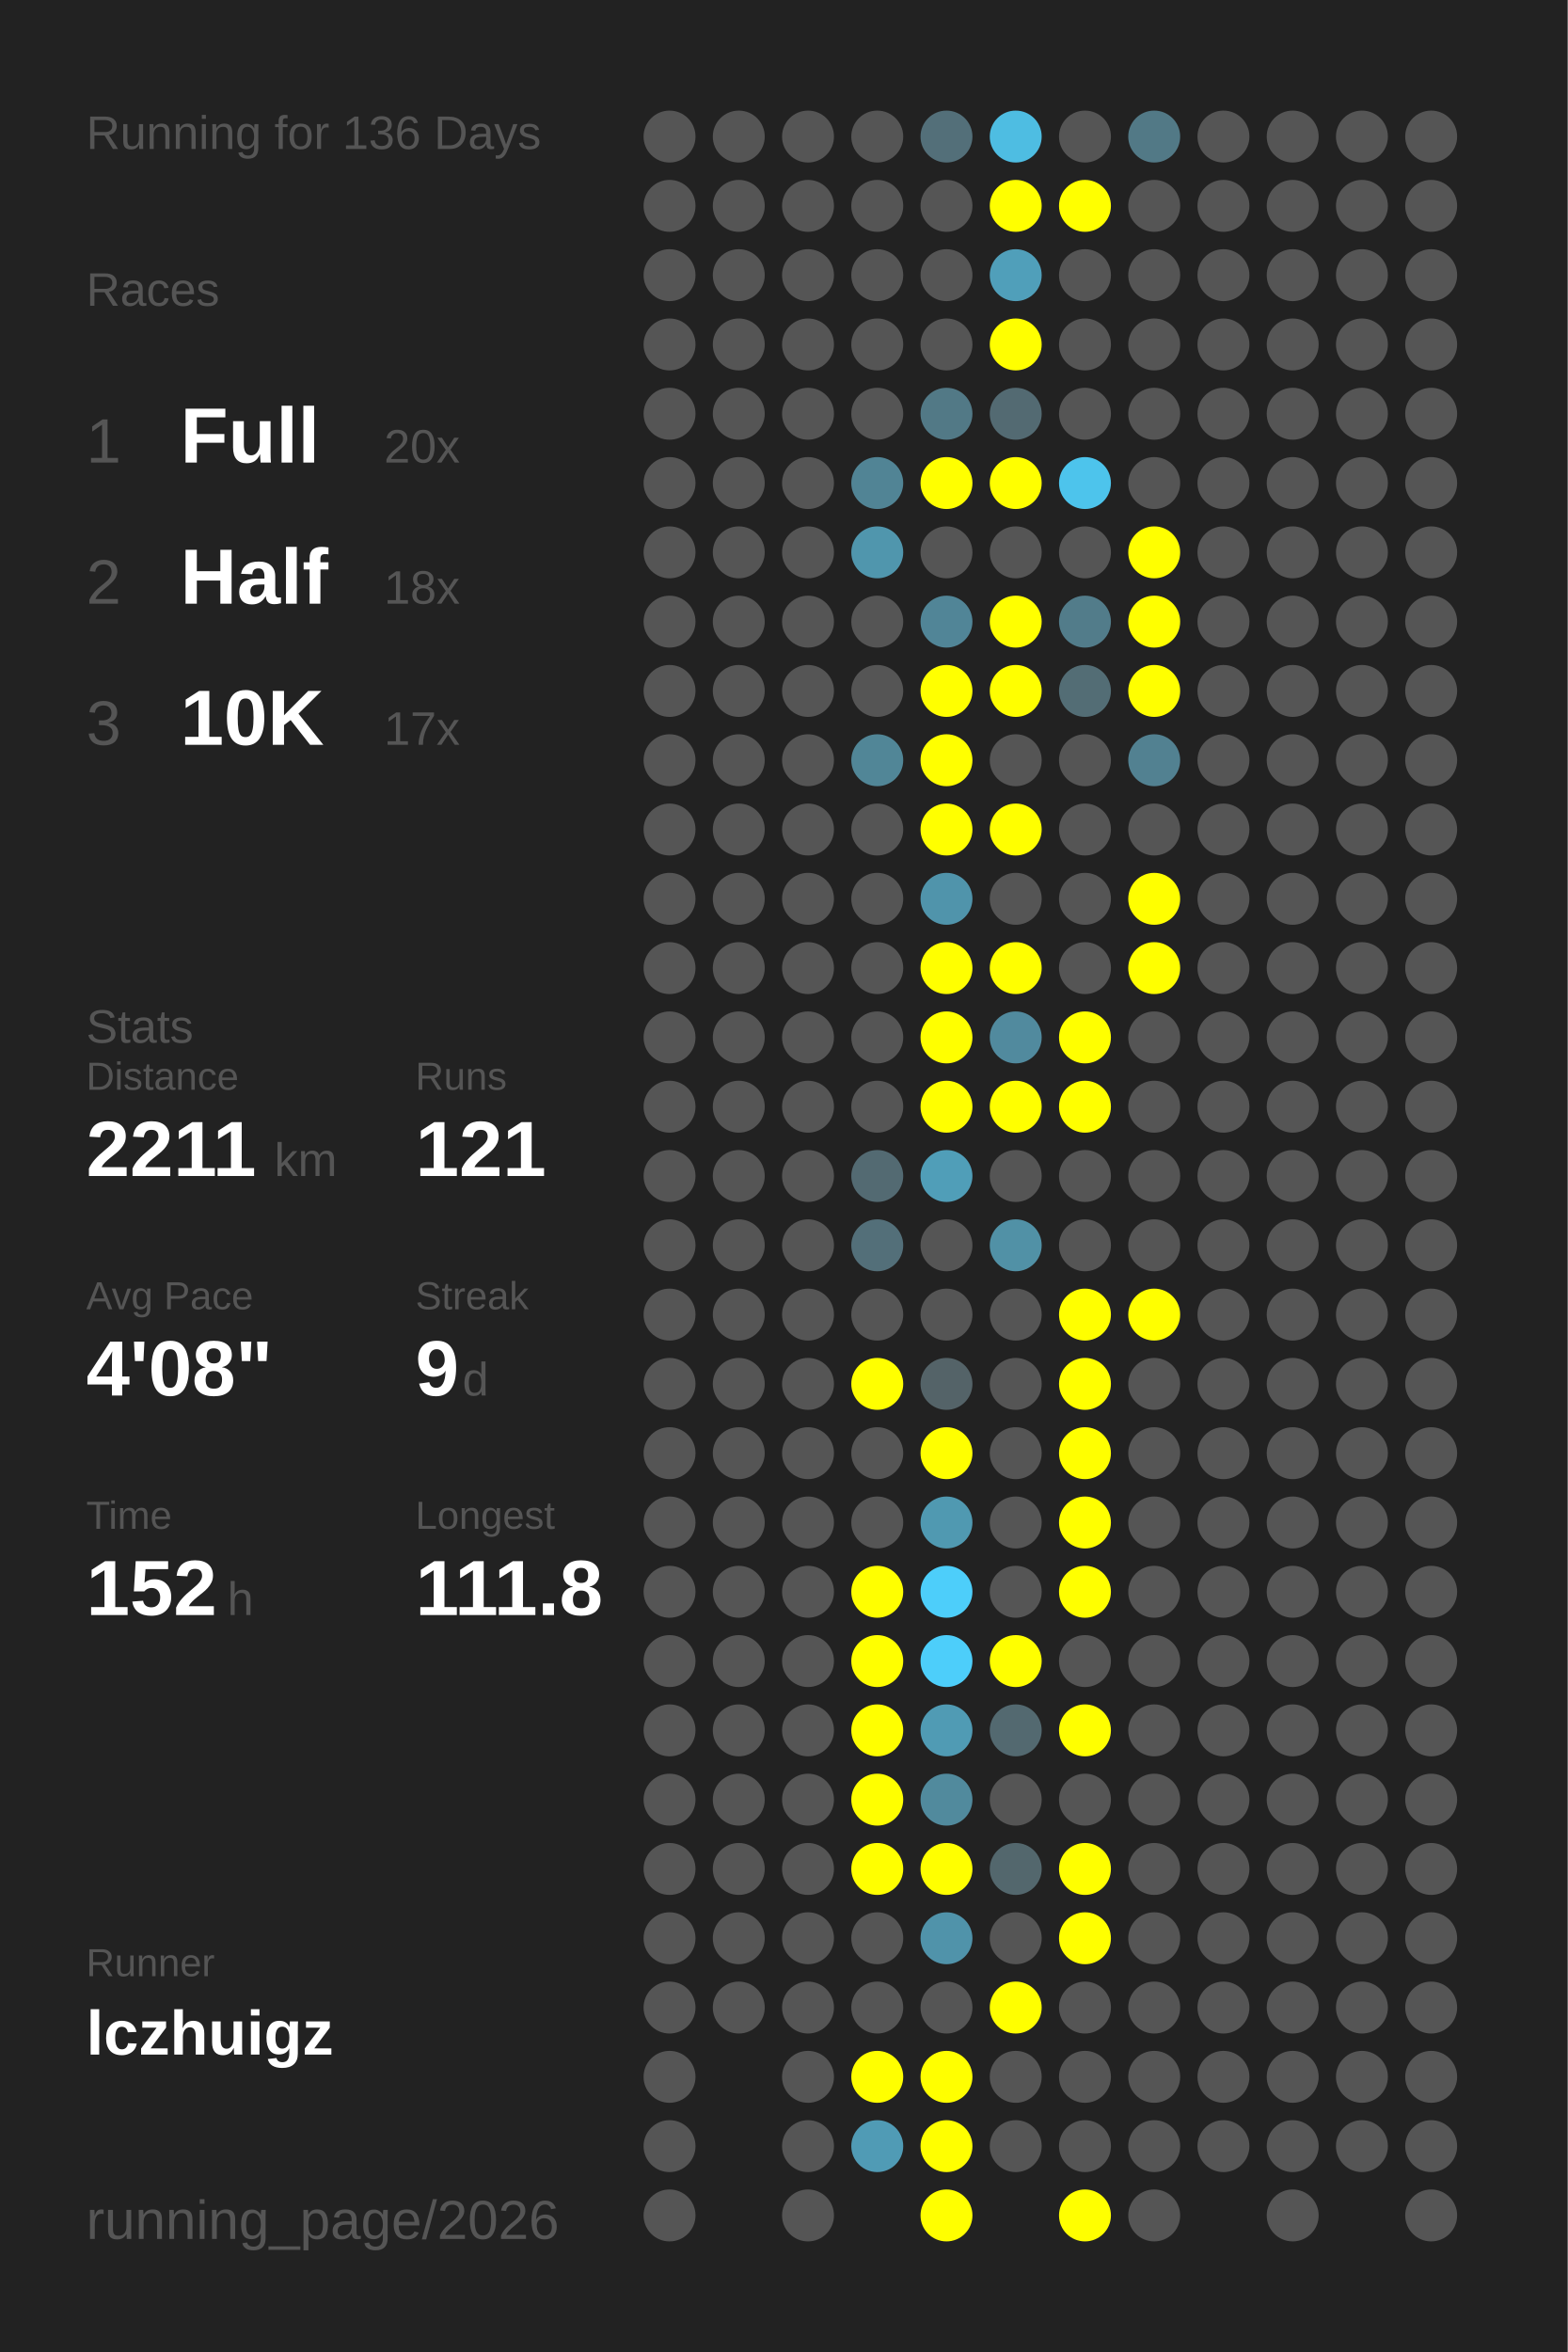
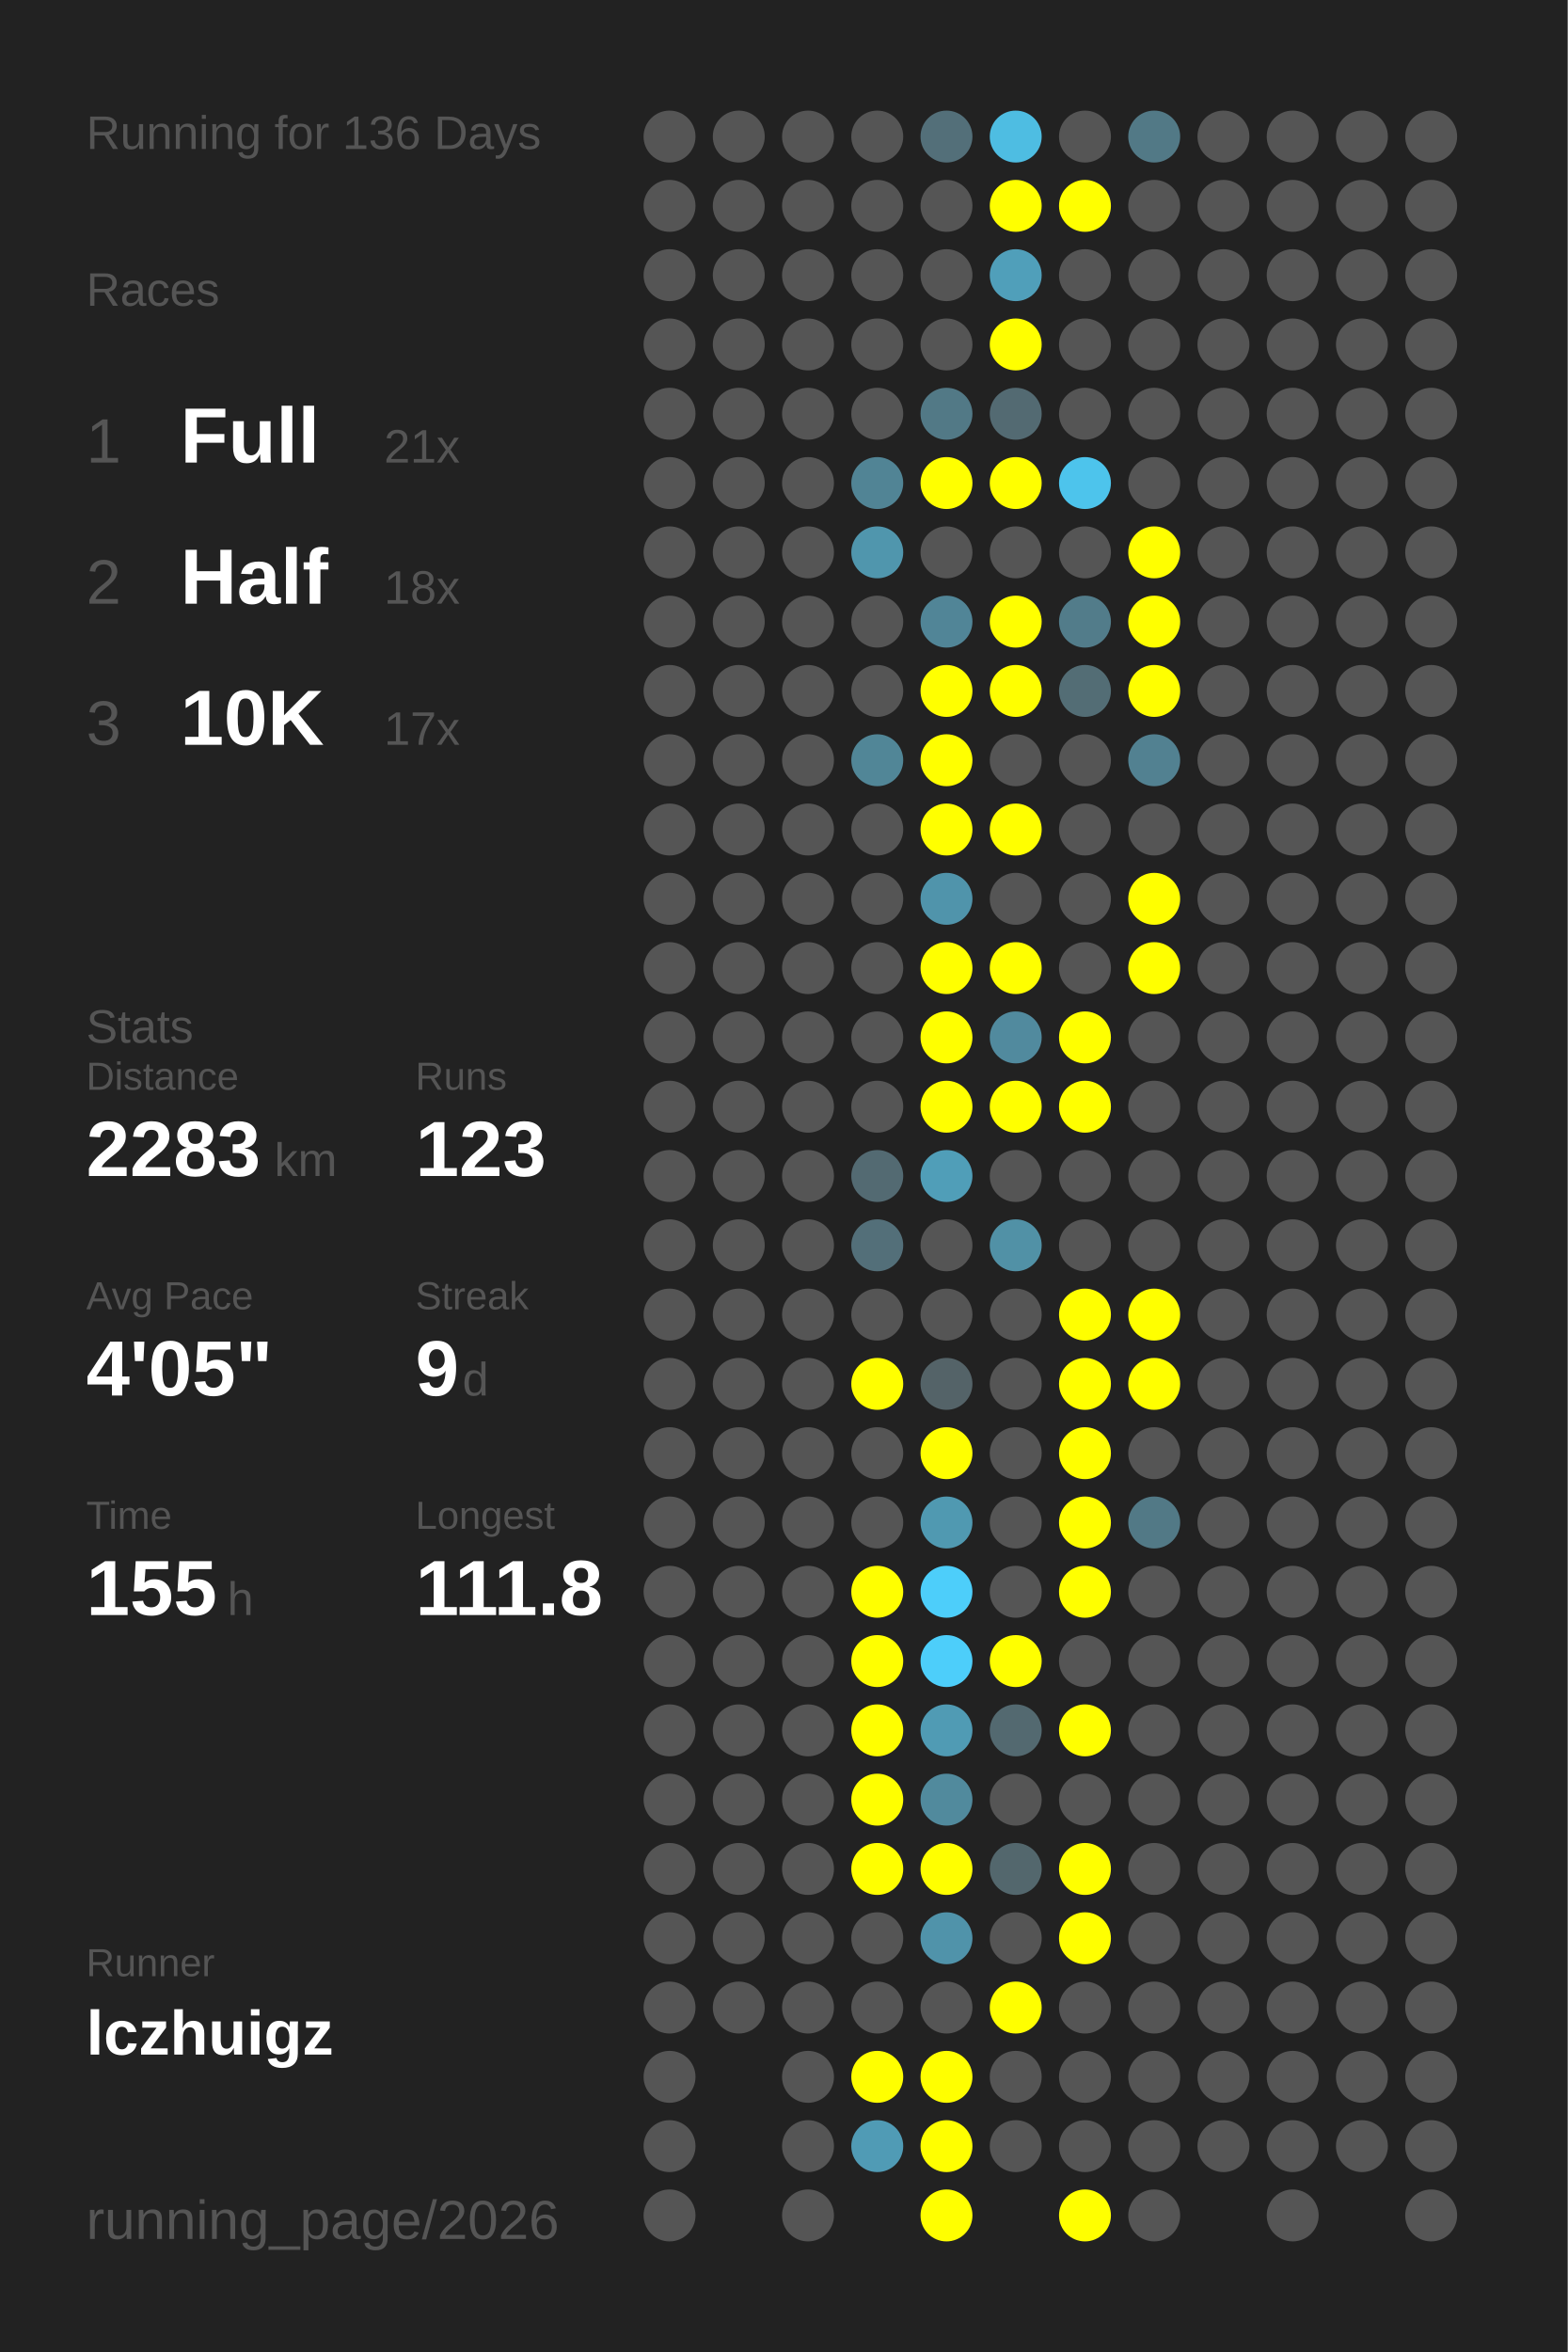
<svg xmlns="http://www.w3.org/2000/svg" baseProfile="full" height="300mm" version="1.1" viewBox="0,0,200,300" width="200mm">
  <defs />
  <rect fill="#222222" height="300" width="200" x="0" y="0" />
  <text fill="#555555" style="font-size:6px; font-family:Arial;" x="11" y="19">Running for 136 Days</text>
  <text fill="#555555" style="font-size:6px; font-family:Arial;" x="11" y="39">Races</text>
  <text fill="#555555" style="font-size:8px; font-family:Arial;" x="11" y="59">1</text>
  <text fill="#FFFFFF" style="font-size:10px; font-family:Arial; font-weight:bold;" x="23" y="59">Full</text>
-   <text fill="#555555" style="font-size:6px; font-family:Arial;" x="49" y="59">20x</text>
+   <text fill="#555555" style="font-size:6px; font-family:Arial;" x="49" y="59">21x</text>
  <text fill="#555555" style="font-size:8px; font-family:Arial;" x="11" y="77">2</text>
  <text fill="#FFFFFF" style="font-size:10px; font-family:Arial; font-weight:bold;" x="23" y="77">Half</text>
  <text fill="#555555" style="font-size:6px; font-family:Arial;" x="49" y="77">18x</text>
  <text fill="#555555" style="font-size:8px; font-family:Arial;" x="11" y="95">3</text>
  <text fill="#FFFFFF" style="font-size:10px; font-family:Arial; font-weight:bold;" x="23" y="95">10K</text>
  <text fill="#555555" style="font-size:6px; font-family:Arial;" x="49" y="95">17x</text>
  <text fill="#555555" style="font-size:6px; font-family:Arial;" x="11" y="133">Stats</text>
  <text fill="#555555" style="font-size:5px; font-family:Arial;" x="11" y="139">Distance</text>
-   <text fill="#FFFFFF" style="font-size:10px; font-family:Arial; font-weight:bold;" x="11" y="150">2211</text>
+   <text fill="#FFFFFF" style="font-size:10px; font-family:Arial; font-weight:bold;" x="11" y="150">2283</text>
  <text fill="#555555" style="font-size:6px; font-family:Arial;" x="35" y="150">km</text>
  <text fill="#555555" style="font-size:5px; font-family:Arial;" x="53" y="139">Runs</text>
-   <text fill="#FFFFFF" style="font-size:10px; font-family:Arial; font-weight:bold;" x="53" y="150">121</text>
+   <text fill="#FFFFFF" style="font-size:10px; font-family:Arial; font-weight:bold;" x="53" y="150">123</text>
  <text fill="#555555" style="font-size:5px; font-family:Arial;" x="11" y="167">Avg Pace</text>
-   <text fill="#FFFFFF" style="font-size:10px; font-family:Arial; font-weight:bold;" x="11" y="178">4'08"</text>
+   <text fill="#FFFFFF" style="font-size:10px; font-family:Arial; font-weight:bold;" x="11" y="178">4'05"</text>
  <text fill="#555555" style="font-size:5px; font-family:Arial;" x="53" y="167">Streak</text>
  <text fill="#FFFFFF" style="font-size:10px; font-family:Arial; font-weight:bold;" x="53" y="178">9</text>
  <text fill="#555555" style="font-size:6px; font-family:Arial;" x="59" y="178">d</text>
  <text fill="#555555" style="font-size:5px; font-family:Arial;" x="11" y="195">Time</text>
-   <text fill="#FFFFFF" style="font-size:10px; font-family:Arial; font-weight:bold;" x="11" y="206">152</text>
+   <text fill="#FFFFFF" style="font-size:10px; font-family:Arial; font-weight:bold;" x="11" y="206">155</text>
  <text fill="#555555" style="font-size:6px; font-family:Arial;" x="29" y="206">h</text>
  <text fill="#555555" style="font-size:5px; font-family:Arial;" x="53" y="195">Longest</text>
  <text fill="#FFFFFF" style="font-size:10px; font-family:Arial; font-weight:bold;" x="53" y="206">111.8</text>
  <text fill="#555555" style="font-size:5px; font-family:Arial;" x="11" y="252.065">Runner</text>
  <text fill="#FFFFFF" style="font-size:8px; font-family:Arial; font-weight:bold;" x="11" y="262.065">lczhuigz</text>
  <text fill="#555555" style="font-size:7px; font-family:Arial;" x="11" y="285.581">running_page/2026</text>
  <circle cx="85.417" cy="17.419" fill="#555555" r="3.312" />
  <circle cx="85.417" cy="26.258" fill="#555555" r="3.312" />
  <circle cx="85.417" cy="35.097" fill="#555555" r="3.312" />
  <circle cx="85.417" cy="43.935" fill="#555555" r="3.312" />
  <circle cx="85.417" cy="52.774" fill="#555555" r="3.312" />
  <circle cx="85.417" cy="61.613" fill="#555555" r="3.312" />
  <circle cx="85.417" cy="70.452" fill="#555555" r="3.312" />
  <circle cx="85.417" cy="79.29" fill="#555555" r="3.312" />
  <circle cx="85.417" cy="88.129" fill="#555555" r="3.312" />
  <circle cx="85.417" cy="96.968" fill="#555555" r="3.312" />
  <circle cx="85.417" cy="105.806" fill="#555555" r="3.312" />
  <circle cx="85.417" cy="114.645" fill="#555555" r="3.312" />
  <circle cx="85.417" cy="123.484" fill="#555555" r="3.312" />
  <circle cx="85.417" cy="132.323" fill="#555555" r="3.312" />
  <circle cx="85.417" cy="141.161" fill="#555555" r="3.312" />
  <circle cx="85.417" cy="150" fill="#555555" r="3.312" />
  <circle cx="85.417" cy="158.839" fill="#555555" r="3.312" />
  <circle cx="85.417" cy="167.677" fill="#555555" r="3.312" />
  <circle cx="85.417" cy="176.516" fill="#555555" r="3.312" />
  <circle cx="85.417" cy="185.355" fill="#555555" r="3.312" />
  <circle cx="85.417" cy="194.194" fill="#555555" r="3.312" />
  <circle cx="85.417" cy="203.032" fill="#555555" r="3.312" />
  <circle cx="85.417" cy="211.871" fill="#555555" r="3.312" />
  <circle cx="85.417" cy="220.71" fill="#555555" r="3.312" />
  <circle cx="85.417" cy="229.548" fill="#555555" r="3.312" />
  <circle cx="85.417" cy="238.387" fill="#555555" r="3.312" />
  <circle cx="85.417" cy="247.226" fill="#555555" r="3.312" />
  <circle cx="85.417" cy="256.065" fill="#555555" r="3.312" />
  <circle cx="85.417" cy="264.903" fill="#555555" r="3.312" />
  <circle cx="85.417" cy="273.742" fill="#555555" r="3.312" />
  <circle cx="85.417" cy="282.581" fill="#555555" r="3.312" />
  <circle cx="94.25" cy="17.419" fill="#555555" r="3.312" />
  <circle cx="94.25" cy="26.258" fill="#555555" r="3.312" />
  <circle cx="94.25" cy="35.097" fill="#555555" r="3.312" />
  <circle cx="94.25" cy="43.935" fill="#555555" r="3.312" />
  <circle cx="94.25" cy="52.774" fill="#555555" r="3.312" />
  <circle cx="94.25" cy="61.613" fill="#555555" r="3.312" />
  <circle cx="94.25" cy="70.452" fill="#555555" r="3.312" />
  <circle cx="94.25" cy="79.29" fill="#555555" r="3.312" />
  <circle cx="94.25" cy="88.129" fill="#555555" r="3.312" />
  <circle cx="94.25" cy="96.968" fill="#555555" r="3.312" />
  <circle cx="94.25" cy="105.806" fill="#555555" r="3.312" />
  <circle cx="94.25" cy="114.645" fill="#555555" r="3.312" />
  <circle cx="94.25" cy="123.484" fill="#555555" r="3.312" />
  <circle cx="94.25" cy="132.323" fill="#555555" r="3.312" />
  <circle cx="94.25" cy="141.161" fill="#555555" r="3.312" />
  <circle cx="94.25" cy="150" fill="#555555" r="3.312" />
  <circle cx="94.25" cy="158.839" fill="#555555" r="3.312" />
  <circle cx="94.25" cy="167.677" fill="#555555" r="3.312" />
  <circle cx="94.25" cy="176.516" fill="#555555" r="3.312" />
  <circle cx="94.25" cy="185.355" fill="#555555" r="3.312" />
  <circle cx="94.25" cy="194.194" fill="#555555" r="3.312" />
  <circle cx="94.25" cy="203.032" fill="#555555" r="3.312" />
  <circle cx="94.25" cy="211.871" fill="#555555" r="3.312" />
  <circle cx="94.25" cy="220.71" fill="#555555" r="3.312" />
  <circle cx="94.25" cy="229.548" fill="#555555" r="3.312" />
  <circle cx="94.25" cy="238.387" fill="#555555" r="3.312" />
  <circle cx="94.25" cy="247.226" fill="#555555" r="3.312" />
  <circle cx="94.25" cy="256.065" fill="#555555" r="3.312" />
  <circle cx="103.083" cy="17.419" fill="#555555" r="3.312" />
  <circle cx="103.083" cy="26.258" fill="#555555" r="3.312" />
  <circle cx="103.083" cy="35.097" fill="#555555" r="3.312" />
  <circle cx="103.083" cy="43.935" fill="#555555" r="3.312" />
  <circle cx="103.083" cy="52.774" fill="#555555" r="3.312" />
  <circle cx="103.083" cy="61.613" fill="#555555" r="3.312" />
  <circle cx="103.083" cy="70.452" fill="#555555" r="3.312" />
  <circle cx="103.083" cy="79.29" fill="#555555" r="3.312" />
  <circle cx="103.083" cy="88.129" fill="#555555" r="3.312" />
  <circle cx="103.083" cy="96.968" fill="#555555" r="3.312" />
  <circle cx="103.083" cy="105.806" fill="#555555" r="3.312" />
  <circle cx="103.083" cy="114.645" fill="#555555" r="3.312" />
  <circle cx="103.083" cy="123.484" fill="#555555" r="3.312" />
  <circle cx="103.083" cy="132.323" fill="#555555" r="3.312" />
  <circle cx="103.083" cy="141.161" fill="#555555" r="3.312" />
  <circle cx="103.083" cy="150" fill="#555555" r="3.312" />
  <circle cx="103.083" cy="158.839" fill="#555555" r="3.312" />
  <circle cx="103.083" cy="167.677" fill="#555555" r="3.312" />
  <circle cx="103.083" cy="176.516" fill="#555555" r="3.312" />
  <circle cx="103.083" cy="185.355" fill="#555555" r="3.312" />
  <circle cx="103.083" cy="194.194" fill="#555555" r="3.312" />
  <circle cx="103.083" cy="203.032" fill="#555555" r="3.312" />
  <circle cx="103.083" cy="211.871" fill="#555555" r="3.312" />
  <circle cx="103.083" cy="220.71" fill="#555555" r="3.312" />
  <circle cx="103.083" cy="229.548" fill="#555555" r="3.312" />
  <circle cx="103.083" cy="238.387" fill="#555555" r="3.312" />
  <circle cx="103.083" cy="247.226" fill="#555555" r="3.312" />
  <circle cx="103.083" cy="256.065" fill="#555555" r="3.312" />
  <circle cx="103.083" cy="264.903" fill="#555555" r="3.312" />
  <circle cx="103.083" cy="273.742" fill="#555555" r="3.312" />
  <circle cx="103.083" cy="282.581" fill="#555555" r="3.312" />
  <circle cx="111.917" cy="17.419" fill="#555555" r="3.312" />
  <circle cx="111.917" cy="26.258" fill="#555555" r="3.312" />
  <circle cx="111.917" cy="35.097" fill="#555555" r="3.312" />
  <circle cx="111.917" cy="43.935" fill="#555555" r="3.312" />
  <circle cx="111.917" cy="52.774" fill="#555555" r="3.312" />
  <circle cx="111.917" cy="61.613" fill="#518495" r="3.312" />
  <circle cx="111.917" cy="70.452" fill="#5096ad" r="3.312" />
  <circle cx="111.917" cy="79.29" fill="#555555" r="3.312" />
  <circle cx="111.917" cy="88.129" fill="#555555" r="3.312" />
  <circle cx="111.917" cy="96.968" fill="#518697" r="3.312" />
  <circle cx="111.917" cy="105.806" fill="#555555" r="3.312" />
  <circle cx="111.917" cy="114.645" fill="#555555" r="3.312" />
  <circle cx="111.917" cy="123.484" fill="#555555" r="3.312" />
  <circle cx="111.917" cy="132.323" fill="#555555" r="3.312" />
  <circle cx="111.917" cy="141.161" fill="#555555" r="3.312" />
  <circle cx="111.917" cy="150" fill="#536a72" r="3.312" />
  <circle cx="111.917" cy="158.839" fill="#536f79" r="3.312" />
  <circle cx="111.917" cy="167.677" fill="#555555" r="3.312" />
  <circle cx="111.917" cy="176.516" fill="#FFFF00" r="3.312" />
  <circle cx="111.917" cy="185.355" fill="#555555" r="3.312" />
  <circle cx="111.917" cy="194.194" fill="#555555" r="3.312" />
  <circle cx="111.917" cy="203.032" fill="#FFFF00" r="3.312" />
  <circle cx="111.917" cy="211.871" fill="#FFFF00" r="3.312" />
  <circle cx="111.917" cy="220.71" fill="#FFFF00" r="3.312" />
  <circle cx="111.917" cy="229.548" fill="#FFFF00" r="3.312" />
  <circle cx="111.917" cy="238.387" fill="#FFFF00" r="3.312" />
  <circle cx="111.917" cy="247.226" fill="#555555" r="3.312" />
  <circle cx="111.917" cy="256.065" fill="#555555" r="3.312" />
  <circle cx="111.917" cy="264.903" fill="#FFFF00" r="3.312" />
  <circle cx="111.917" cy="273.742" fill="#509bb5" r="3.312" />
  <circle cx="120.75" cy="17.419" fill="#536f79" r="3.312" />
  <circle cx="120.75" cy="26.258" fill="#555555" r="3.312" />
  <circle cx="120.75" cy="35.097" fill="#555555" r="3.312" />
  <circle cx="120.75" cy="43.935" fill="#555555" r="3.312" />
  <circle cx="120.75" cy="52.774" fill="#527986" r="3.312" />
  <circle cx="120.75" cy="61.613" fill="#FFFF00" r="3.312" />
  <circle cx="120.75" cy="70.452" fill="#555555" r="3.312" />
  <circle cx="120.75" cy="79.29" fill="#518597" r="3.312" />
  <circle cx="120.75" cy="88.129" fill="#FFFF00" r="3.312" />
  <circle cx="120.75" cy="96.968" fill="#FFFF00" r="3.312" />
  <circle cx="120.75" cy="105.806" fill="#FFFF00" r="3.312" />
  <circle cx="120.75" cy="114.645" fill="#5094ab" r="3.312" />
  <circle cx="120.75" cy="123.484" fill="#FFFF00" r="3.312" />
  <circle cx="120.75" cy="132.323" fill="#FFFF00" r="3.312" />
  <circle cx="120.75" cy="141.161" fill="#FFFF00" r="3.312" />
  <circle cx="120.75" cy="150" fill="#509eb8" r="3.312" />
  <circle cx="120.75" cy="158.839" fill="#555555" r="3.312" />
  <circle cx="120.75" cy="167.677" fill="#555555" r="3.312" />
  <circle cx="120.75" cy="176.516" fill="#546368" r="3.312" />
  <circle cx="120.75" cy="185.355" fill="#FFFF00" r="3.312" />
  <circle cx="120.75" cy="194.194" fill="#5099b1" r="3.312" />
  <circle cx="120.75" cy="203.032" fill="#4dcefa" r="3.312" />
  <circle cx="120.75" cy="211.871" fill="#4dcefa" r="3.312" />
  <circle cx="120.75" cy="220.71" fill="#509bb4" r="3.312" />
  <circle cx="120.75" cy="229.548" fill="#518a9d" r="3.312" />
  <circle cx="120.75" cy="238.387" fill="#FFFF00" r="3.312" />
  <circle cx="120.75" cy="247.226" fill="#5093aa" r="3.312" />
  <circle cx="120.75" cy="256.065" fill="#555555" r="3.312" />
  <circle cx="120.75" cy="264.903" fill="#FFFF00" r="3.312" />
  <circle cx="120.75" cy="273.742" fill="#FFFF00" r="3.312" />
  <circle cx="120.75" cy="282.581" fill="#FFFF00" r="3.312" />
  <circle cx="129.583" cy="17.419" fill="#4ebde2" r="3.312" />
  <circle cx="129.583" cy="26.258" fill="#FFFF00" r="3.312" />
  <circle cx="129.583" cy="35.097" fill="#509fba" r="3.312" />
  <circle cx="129.583" cy="43.935" fill="#FFFF00" r="3.312" />
  <circle cx="129.583" cy="52.774" fill="#536a72" r="3.312" />
  <circle cx="129.583" cy="61.613" fill="#FFFF00" r="3.312" />
  <circle cx="129.583" cy="70.452" fill="#555555" r="3.312" />
  <circle cx="129.583" cy="79.29" fill="#FFFF00" r="3.312" />
  <circle cx="129.583" cy="88.129" fill="#FFFF00" r="3.312" />
  <circle cx="129.583" cy="96.968" fill="#555555" r="3.312" />
  <circle cx="129.583" cy="105.806" fill="#FFFF00" r="3.312" />
  <circle cx="129.583" cy="114.645" fill="#555555" r="3.312" />
  <circle cx="129.583" cy="123.484" fill="#FFFF00" r="3.312" />
  <circle cx="129.583" cy="132.323" fill="#518a9e" r="3.312" />
  <circle cx="129.583" cy="141.161" fill="#FFFF00" r="3.312" />
  <circle cx="129.583" cy="150" fill="#555555" r="3.312" />
  <circle cx="129.583" cy="158.839" fill="#5191a6" r="3.312" />
  <circle cx="129.583" cy="167.677" fill="#555555" r="3.312" />
  <circle cx="129.583" cy="176.516" fill="#555555" r="3.312" />
  <circle cx="129.583" cy="185.355" fill="#555555" r="3.312" />
  <circle cx="129.583" cy="194.194" fill="#555555" r="3.312" />
  <circle cx="129.583" cy="203.032" fill="#555555" r="3.312" />
  <circle cx="129.583" cy="211.871" fill="#FFFF00" r="3.312" />
  <circle cx="129.583" cy="220.71" fill="#536970" r="3.312" />
  <circle cx="129.583" cy="229.548" fill="#555555" r="3.312" />
  <circle cx="129.583" cy="238.387" fill="#53676d" r="3.312" />
  <circle cx="129.583" cy="247.226" fill="#555555" r="3.312" />
  <circle cx="129.583" cy="256.065" fill="#FFFF00" r="3.312" />
  <circle cx="129.583" cy="264.903" fill="#555555" r="3.312" />
  <circle cx="129.583" cy="273.742" fill="#555555" r="3.312" />
  <circle cx="138.417" cy="17.419" fill="#555555" r="3.312" />
  <circle cx="138.417" cy="26.258" fill="#FFFF00" r="3.312" />
  <circle cx="138.417" cy="35.097" fill="#555555" r="3.312" />
  <circle cx="138.417" cy="43.935" fill="#555555" r="3.312" />
  <circle cx="138.417" cy="52.774" fill="#555555" r="3.312" />
  <circle cx="138.417" cy="61.613" fill="#4dc4ec" r="3.312" />
  <circle cx="138.417" cy="70.452" fill="#555555" r="3.312" />
  <circle cx="138.417" cy="79.29" fill="#527c8a" r="3.312" />
  <circle cx="138.417" cy="88.129" fill="#536d75" r="3.312" />
  <circle cx="138.417" cy="96.968" fill="#555555" r="3.312" />
  <circle cx="138.417" cy="105.806" fill="#555555" r="3.312" />
  <circle cx="138.417" cy="114.645" fill="#555555" r="3.312" />
  <circle cx="138.417" cy="123.484" fill="#555555" r="3.312" />
  <circle cx="138.417" cy="132.323" fill="#FFFF00" r="3.312" />
  <circle cx="138.417" cy="141.161" fill="#FFFF00" r="3.312" />
  <circle cx="138.417" cy="150" fill="#555555" r="3.312" />
  <circle cx="138.417" cy="158.839" fill="#555555" r="3.312" />
  <circle cx="138.417" cy="167.677" fill="#FFFF00" r="3.312" />
  <circle cx="138.417" cy="176.516" fill="#FFFF00" r="3.312" />
  <circle cx="138.417" cy="185.355" fill="#FFFF00" r="3.312" />
  <circle cx="138.417" cy="194.194" fill="#FFFF00" r="3.312" />
  <circle cx="138.417" cy="203.032" fill="#FFFF00" r="3.312" />
  <circle cx="138.417" cy="211.871" fill="#555555" r="3.312" />
  <circle cx="138.417" cy="220.71" fill="#FFFF00" r="3.312" />
  <circle cx="138.417" cy="229.548" fill="#555555" r="3.312" />
  <circle cx="138.417" cy="238.387" fill="#FFFF00" r="3.312" />
  <circle cx="138.417" cy="247.226" fill="#FFFF00" r="3.312" />
  <circle cx="138.417" cy="256.065" fill="#555555" r="3.312" />
  <circle cx="138.417" cy="264.903" fill="#555555" r="3.312" />
  <circle cx="138.417" cy="273.742" fill="#555555" r="3.312" />
  <circle cx="138.417" cy="282.581" fill="#FFFF00" r="3.312" />
  <circle cx="147.25" cy="17.419" fill="#527986" r="3.312" />
  <circle cx="147.25" cy="26.258" fill="#555555" r="3.312" />
  <circle cx="147.25" cy="35.097" fill="#555555" r="3.312" />
  <circle cx="147.25" cy="43.935" fill="#555555" r="3.312" />
  <circle cx="147.25" cy="52.774" fill="#555555" r="3.312" />
  <circle cx="147.25" cy="61.613" fill="#555555" r="3.312" />
  <circle cx="147.25" cy="70.452" fill="#FFFF00" r="3.312" />
  <circle cx="147.25" cy="79.29" fill="#FFFF00" r="3.312" />
  <circle cx="147.25" cy="88.129" fill="#FFFF00" r="3.312" />
  <circle cx="147.25" cy="96.968" fill="#528191" r="3.312" />
  <circle cx="147.25" cy="105.806" fill="#555555" r="3.312" />
  <circle cx="147.25" cy="114.645" fill="#FFFF00" r="3.312" />
  <circle cx="147.25" cy="123.484" fill="#FFFF00" r="3.312" />
  <circle cx="147.25" cy="132.323" fill="#555555" r="3.312" />
  <circle cx="147.25" cy="141.161" fill="#555555" r="3.312" />
  <circle cx="147.25" cy="150" fill="#555555" r="3.312" />
  <circle cx="147.25" cy="158.839" fill="#555555" r="3.312" />
  <circle cx="147.25" cy="167.677" fill="#FFFF00" r="3.312" />
-   <circle cx="147.25" cy="176.516" fill="#555555" r="3.312" />
+   <circle cx="147.25" cy="176.516" fill="#FFFF00" r="3.312" />
  <circle cx="147.25" cy="185.355" fill="#555555" r="3.312" />
-   <circle cx="147.25" cy="194.194" fill="#555555" r="3.312" />
+   <circle cx="147.25" cy="194.194" fill="#527986" r="3.312" />
  <circle cx="147.25" cy="203.032" fill="#555555" r="3.312" />
  <circle cx="147.25" cy="211.871" fill="#555555" r="3.312" />
  <circle cx="147.25" cy="220.71" fill="#555555" r="3.312" />
  <circle cx="147.25" cy="229.548" fill="#555555" r="3.312" />
  <circle cx="147.25" cy="238.387" fill="#555555" r="3.312" />
  <circle cx="147.25" cy="247.226" fill="#555555" r="3.312" />
  <circle cx="147.25" cy="256.065" fill="#555555" r="3.312" />
  <circle cx="147.25" cy="264.903" fill="#555555" r="3.312" />
  <circle cx="147.25" cy="273.742" fill="#555555" r="3.312" />
  <circle cx="147.25" cy="282.581" fill="#555555" r="3.312" />
  <circle cx="156.083" cy="17.419" fill="#555555" r="3.312" />
  <circle cx="156.083" cy="26.258" fill="#555555" r="3.312" />
  <circle cx="156.083" cy="35.097" fill="#555555" r="3.312" />
  <circle cx="156.083" cy="43.935" fill="#555555" r="3.312" />
  <circle cx="156.083" cy="52.774" fill="#555555" r="3.312" />
  <circle cx="156.083" cy="61.613" fill="#555555" r="3.312" />
  <circle cx="156.083" cy="70.452" fill="#555555" r="3.312" />
  <circle cx="156.083" cy="79.29" fill="#555555" r="3.312" />
  <circle cx="156.083" cy="88.129" fill="#555555" r="3.312" />
  <circle cx="156.083" cy="96.968" fill="#555555" r="3.312" />
  <circle cx="156.083" cy="105.806" fill="#555555" r="3.312" />
  <circle cx="156.083" cy="114.645" fill="#555555" r="3.312" />
  <circle cx="156.083" cy="123.484" fill="#555555" r="3.312" />
  <circle cx="156.083" cy="132.323" fill="#555555" r="3.312" />
  <circle cx="156.083" cy="141.161" fill="#555555" r="3.312" />
  <circle cx="156.083" cy="150" fill="#555555" r="3.312" />
  <circle cx="156.083" cy="158.839" fill="#555555" r="3.312" />
  <circle cx="156.083" cy="167.677" fill="#555555" r="3.312" />
  <circle cx="156.083" cy="176.516" fill="#555555" r="3.312" />
  <circle cx="156.083" cy="185.355" fill="#555555" r="3.312" />
  <circle cx="156.083" cy="194.194" fill="#555555" r="3.312" />
  <circle cx="156.083" cy="203.032" fill="#555555" r="3.312" />
  <circle cx="156.083" cy="211.871" fill="#555555" r="3.312" />
  <circle cx="156.083" cy="220.71" fill="#555555" r="3.312" />
  <circle cx="156.083" cy="229.548" fill="#555555" r="3.312" />
  <circle cx="156.083" cy="238.387" fill="#555555" r="3.312" />
  <circle cx="156.083" cy="247.226" fill="#555555" r="3.312" />
  <circle cx="156.083" cy="256.065" fill="#555555" r="3.312" />
  <circle cx="156.083" cy="264.903" fill="#555555" r="3.312" />
  <circle cx="156.083" cy="273.742" fill="#555555" r="3.312" />
  <circle cx="164.917" cy="17.419" fill="#555555" r="3.312" />
  <circle cx="164.917" cy="26.258" fill="#555555" r="3.312" />
  <circle cx="164.917" cy="35.097" fill="#555555" r="3.312" />
  <circle cx="164.917" cy="43.935" fill="#555555" r="3.312" />
  <circle cx="164.917" cy="52.774" fill="#555555" r="3.312" />
  <circle cx="164.917" cy="61.613" fill="#555555" r="3.312" />
  <circle cx="164.917" cy="70.452" fill="#555555" r="3.312" />
  <circle cx="164.917" cy="79.29" fill="#555555" r="3.312" />
  <circle cx="164.917" cy="88.129" fill="#555555" r="3.312" />
  <circle cx="164.917" cy="96.968" fill="#555555" r="3.312" />
  <circle cx="164.917" cy="105.806" fill="#555555" r="3.312" />
  <circle cx="164.917" cy="114.645" fill="#555555" r="3.312" />
  <circle cx="164.917" cy="123.484" fill="#555555" r="3.312" />
  <circle cx="164.917" cy="132.323" fill="#555555" r="3.312" />
  <circle cx="164.917" cy="141.161" fill="#555555" r="3.312" />
  <circle cx="164.917" cy="150" fill="#555555" r="3.312" />
  <circle cx="164.917" cy="158.839" fill="#555555" r="3.312" />
  <circle cx="164.917" cy="167.677" fill="#555555" r="3.312" />
  <circle cx="164.917" cy="176.516" fill="#555555" r="3.312" />
  <circle cx="164.917" cy="185.355" fill="#555555" r="3.312" />
  <circle cx="164.917" cy="194.194" fill="#555555" r="3.312" />
  <circle cx="164.917" cy="203.032" fill="#555555" r="3.312" />
  <circle cx="164.917" cy="211.871" fill="#555555" r="3.312" />
  <circle cx="164.917" cy="220.71" fill="#555555" r="3.312" />
  <circle cx="164.917" cy="229.548" fill="#555555" r="3.312" />
  <circle cx="164.917" cy="238.387" fill="#555555" r="3.312" />
  <circle cx="164.917" cy="247.226" fill="#555555" r="3.312" />
  <circle cx="164.917" cy="256.065" fill="#555555" r="3.312" />
  <circle cx="164.917" cy="264.903" fill="#555555" r="3.312" />
  <circle cx="164.917" cy="273.742" fill="#555555" r="3.312" />
  <circle cx="164.917" cy="282.581" fill="#555555" r="3.312" />
  <circle cx="173.75" cy="17.419" fill="#555555" r="3.312" />
  <circle cx="173.75" cy="26.258" fill="#555555" r="3.312" />
  <circle cx="173.75" cy="35.097" fill="#555555" r="3.312" />
  <circle cx="173.75" cy="43.935" fill="#555555" r="3.312" />
  <circle cx="173.75" cy="52.774" fill="#555555" r="3.312" />
  <circle cx="173.75" cy="61.613" fill="#555555" r="3.312" />
  <circle cx="173.75" cy="70.452" fill="#555555" r="3.312" />
  <circle cx="173.75" cy="79.29" fill="#555555" r="3.312" />
  <circle cx="173.75" cy="88.129" fill="#555555" r="3.312" />
  <circle cx="173.75" cy="96.968" fill="#555555" r="3.312" />
  <circle cx="173.75" cy="105.806" fill="#555555" r="3.312" />
  <circle cx="173.75" cy="114.645" fill="#555555" r="3.312" />
  <circle cx="173.75" cy="123.484" fill="#555555" r="3.312" />
  <circle cx="173.75" cy="132.323" fill="#555555" r="3.312" />
  <circle cx="173.75" cy="141.161" fill="#555555" r="3.312" />
  <circle cx="173.75" cy="150" fill="#555555" r="3.312" />
  <circle cx="173.75" cy="158.839" fill="#555555" r="3.312" />
  <circle cx="173.75" cy="167.677" fill="#555555" r="3.312" />
  <circle cx="173.75" cy="176.516" fill="#555555" r="3.312" />
  <circle cx="173.75" cy="185.355" fill="#555555" r="3.312" />
  <circle cx="173.75" cy="194.194" fill="#555555" r="3.312" />
  <circle cx="173.75" cy="203.032" fill="#555555" r="3.312" />
  <circle cx="173.75" cy="211.871" fill="#555555" r="3.312" />
  <circle cx="173.75" cy="220.71" fill="#555555" r="3.312" />
  <circle cx="173.75" cy="229.548" fill="#555555" r="3.312" />
  <circle cx="173.75" cy="238.387" fill="#555555" r="3.312" />
  <circle cx="173.75" cy="247.226" fill="#555555" r="3.312" />
  <circle cx="173.75" cy="256.065" fill="#555555" r="3.312" />
  <circle cx="173.75" cy="264.903" fill="#555555" r="3.312" />
  <circle cx="173.75" cy="273.742" fill="#555555" r="3.312" />
  <circle cx="182.583" cy="17.419" fill="#555555" r="3.312" />
  <circle cx="182.583" cy="26.258" fill="#555555" r="3.312" />
  <circle cx="182.583" cy="35.097" fill="#555555" r="3.312" />
  <circle cx="182.583" cy="43.935" fill="#555555" r="3.312" />
  <circle cx="182.583" cy="52.774" fill="#555555" r="3.312" />
  <circle cx="182.583" cy="61.613" fill="#555555" r="3.312" />
  <circle cx="182.583" cy="70.452" fill="#555555" r="3.312" />
  <circle cx="182.583" cy="79.29" fill="#555555" r="3.312" />
  <circle cx="182.583" cy="88.129" fill="#555555" r="3.312" />
  <circle cx="182.583" cy="96.968" fill="#555555" r="3.312" />
  <circle cx="182.583" cy="105.806" fill="#555555" r="3.312" />
  <circle cx="182.583" cy="114.645" fill="#555555" r="3.312" />
  <circle cx="182.583" cy="123.484" fill="#555555" r="3.312" />
  <circle cx="182.583" cy="132.323" fill="#555555" r="3.312" />
  <circle cx="182.583" cy="141.161" fill="#555555" r="3.312" />
  <circle cx="182.583" cy="150" fill="#555555" r="3.312" />
  <circle cx="182.583" cy="158.839" fill="#555555" r="3.312" />
  <circle cx="182.583" cy="167.677" fill="#555555" r="3.312" />
  <circle cx="182.583" cy="176.516" fill="#555555" r="3.312" />
  <circle cx="182.583" cy="185.355" fill="#555555" r="3.312" />
  <circle cx="182.583" cy="194.194" fill="#555555" r="3.312" />
  <circle cx="182.583" cy="203.032" fill="#555555" r="3.312" />
  <circle cx="182.583" cy="211.871" fill="#555555" r="3.312" />
  <circle cx="182.583" cy="220.71" fill="#555555" r="3.312" />
  <circle cx="182.583" cy="229.548" fill="#555555" r="3.312" />
  <circle cx="182.583" cy="238.387" fill="#555555" r="3.312" />
  <circle cx="182.583" cy="247.226" fill="#555555" r="3.312" />
  <circle cx="182.583" cy="256.065" fill="#555555" r="3.312" />
  <circle cx="182.583" cy="264.903" fill="#555555" r="3.312" />
  <circle cx="182.583" cy="273.742" fill="#555555" r="3.312" />
  <circle cx="182.583" cy="282.581" fill="#555555" r="3.312" />
</svg>
